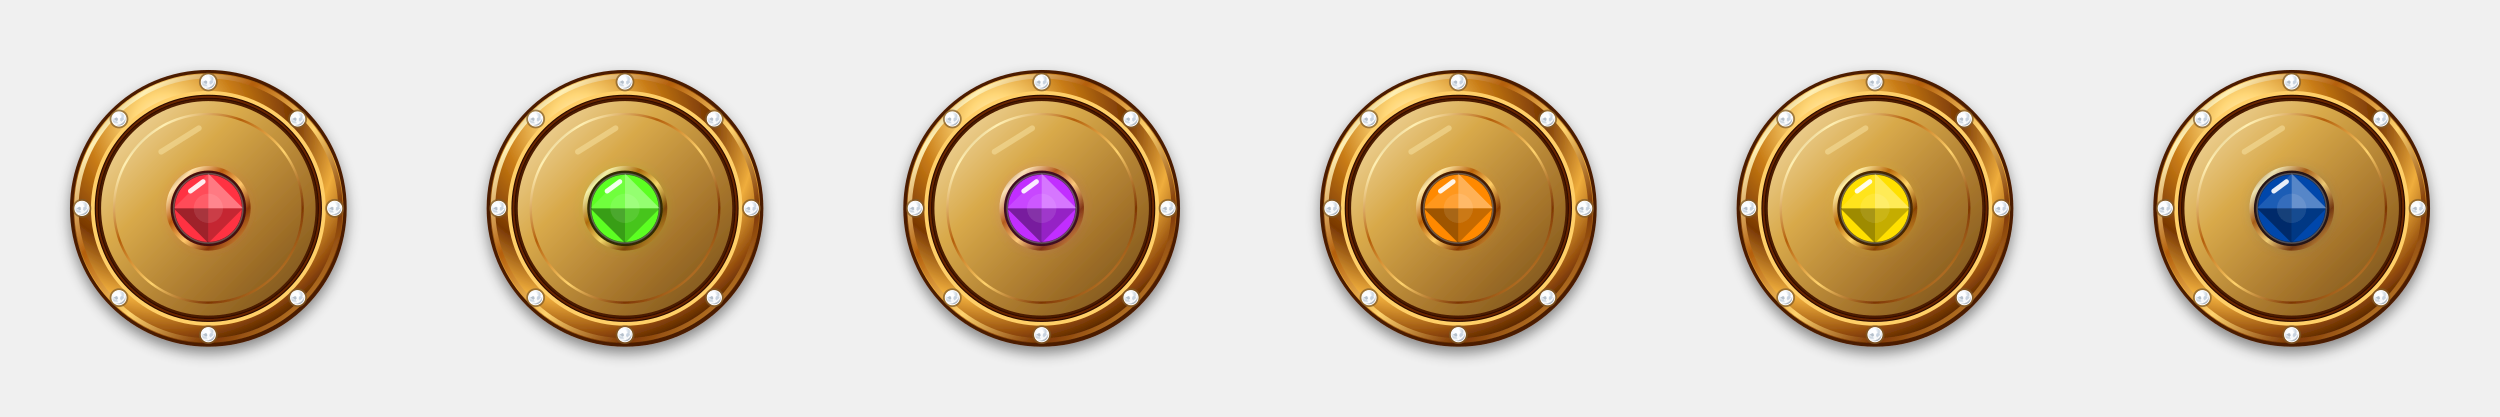
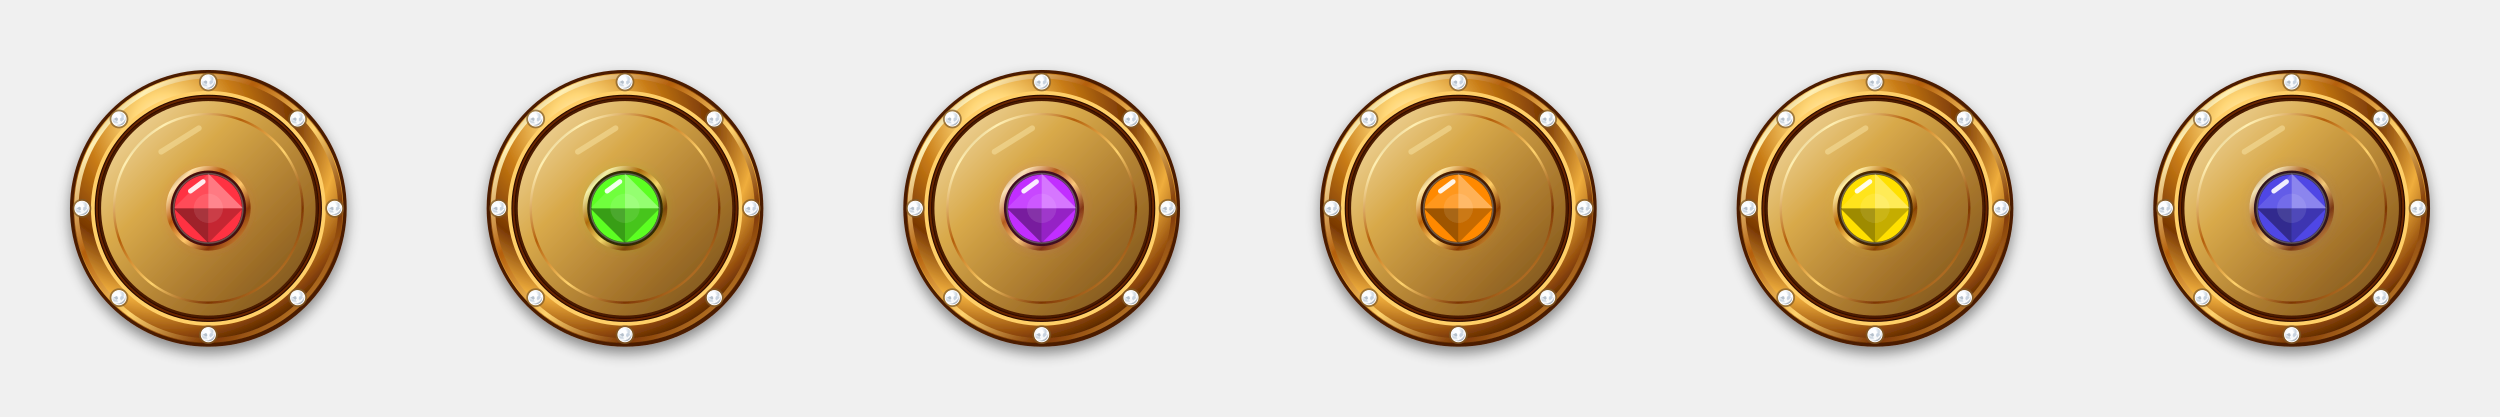
<svg xmlns="http://www.w3.org/2000/svg" xmlns:xlink="http://www.w3.org/1999/xlink" width="384" height="64" viewBox="0 0 384 64" role="img" aria-labelledby="title desc">
  <view id="sessions" viewBox="0 0 64 64" />
  <view id="consultations" viewBox="64 0 64 64" />
  <view id="content" viewBox="128 0 64 64" />
  <view id="notes" viewBox="192 0 64 64" />
  <view id="info" viewBox="256 0 64 64" />
  <view id="projects" viewBox="320 0 64 64" />
  <defs>
    <radialGradient id="gold-face" cx=".34" cy=".2" r=".84">
      <stop offset="0" stop-color="#FFF8D7" />
      <stop offset=".14" stop-color="#FFD777" />
      <stop offset=".34" stop-color="#C77A14" />
      <stop offset=".56" stop-color="#793804" />
      <stop offset=".76" stop-color="#EFAD3C" />
      <stop offset=".91" stop-color="#8E4709" />
      <stop offset="1" stop-color="#431A00" />
    </radialGradient>
    <linearGradient id="plate-face" x1="0" y1="0" x2="1" y2="1">
      <stop offset="0" stop-color="#F7E4B8" />
      <stop offset=".35" stop-color="#D8A94A" />
      <stop offset=".7" stop-color="#A3722A" />
      <stop offset="1" stop-color="#6E4A16" />
    </linearGradient>
    <linearGradient id="gold-edge" x1="0" y1="0" x2="1" y2="1">
      <stop offset="0" stop-color="#6B2C00" />
      <stop offset=".16" stop-color="#FFF0B3" />
      <stop offset=".35" stop-color="#B45F0B" />
      <stop offset=".55" stop-color="#FFD36E" />
      <stop offset=".75" stop-color="#7D3603" />
      <stop offset="1" stop-color="#F1B54A" />
    </linearGradient>
    <radialGradient id="diamond-base" cx=".32" cy=".26" r=".75">
      <stop offset="0" stop-color="#FFFFFF" />
      <stop offset=".32" stop-color="#F8FBFF" />
      <stop offset=".63" stop-color="#CBD5DF" />
      <stop offset=".82" stop-color="#FFFFFF" />
      <stop offset="1" stop-color="#929DAA" />
    </radialGradient>
    <filter id="medallion-shadow" x="-20%" y="-20%" width="140%" height="150%">
      <feGaussianBlur in="SourceAlpha" stdDeviation="1.1" result="blur" />
      <feOffset in="blur" dy="1" result="off" />
      <feComponentTransfer in="off" result="shadow">
        <feFuncA type="linear" slope=".45" />
      </feComponentTransfer>
      <feMerge>
        <feMergeNode in="shadow" />
        <feMergeNode in="SourceGraphic" />
      </feMerge>
    </filter>
    <filter id="stone-glow" x="-80%" y="-80%" width="260%" height="260%">
      <feGaussianBlur stdDeviation="1.25" />
    </filter>
    <g id="pave">
      <circle r="2" fill="#7D5A2A" opacity=".7" />
      <circle r="1.5" fill="url(#diamond-base)" stroke="#FFFFFF" stroke-width=".22" />
      <path d="M0-1.15.55-.35 0 0-.55-.35Z" fill="#FFFFFF" opacity=".95" />
      <path d="M1.15 0 .45.55 0 0 .55-.35Z" fill="#C7D2DF" opacity=".9" />
      <path d="M0 1.15-.45.42 0 0 .45.55Z" fill="#FFFFFF" opacity=".82" />
      <path d="M-1.15 0-.55-.35 0 0-.45.42Z" fill="#AEB9C5" opacity=".9" />
      <circle r=".28" fill="#FFFFFF" opacity=".9" />
    </g>
    <g id="gold-medallion">
      <g transform="translate(32 32) scale(.724138) translate(-32 -32)">
        <circle cx="32" cy="32" r="29" fill="url(#gold-face)" stroke="#4B1A00" stroke-width=".7" />
        <circle cx="32" cy="32" r="28" fill="none" stroke="url(#gold-edge)" stroke-width=".95" />
        <circle cx="32" cy="32" r="24.5" fill="#2C0A00" stroke="#FFCF68" stroke-width=".8" />
        <circle cx="32" cy="32" r="23.65" fill="none" stroke="#6A2702" stroke-width=".4" />
        <circle cx="32" cy="32" r="23" fill="url(#plate-face)" stroke="#4B1A00" stroke-width=".5" />
        <circle cx="32" cy="32" r="20" fill="none" stroke="url(#gold-edge)" stroke-width=".5" />
        <path d="M22 20 30 15" stroke="#FFF0B3" stroke-width="1.2" stroke-linecap="round" opacity=".4" />
        <use href="#pave" xlink:href="#pave" transform="translate(32 5.2)" />
        <use href="#pave" xlink:href="#pave" transform="translate(50.95 13.05)" />
        <use href="#pave" xlink:href="#pave" transform="translate(58.8 32)" />
        <use href="#pave" xlink:href="#pave" transform="translate(50.95 50.95)" />
        <use href="#pave" xlink:href="#pave" transform="translate(32 58.8)" />
        <use href="#pave" xlink:href="#pave" transform="translate(13.05 50.95)" />
        <use href="#pave" xlink:href="#pave" transform="translate(5.2 32)" />
        <use href="#pave" xlink:href="#pave" transform="translate(13.05 13.05)" />
      </g>
    </g>
    <g id="centre-stone">
      <circle cx="32" cy="32" r="6.15" fill="#2C0A00" stroke="url(#gold-edge)" stroke-width=".7" />
      <circle cx="32" cy="32" r="5.333" fill="currentColor" opacity=".38" filter="url(#stone-glow)" />
      <circle cx="32" cy="32" r="5.333" fill="currentColor" stroke="#160800" stroke-opacity=".7" stroke-width=".35" />
      <path d="M32 26.667 37.333 32 32 32Z" fill="#FFFFFF" opacity=".34" />
      <path d="M37.333 32 32 37.333 32 32Z" fill="#000000" opacity=".23" />
      <path d="M32 37.333 26.667 32 32 32Z" fill="#000000" opacity=".38" />
      <path d="M26.667 32 32 26.667 32 32Z" fill="#FFFFFF" opacity=".12" />
      <circle cx="32" cy="32" r="2.25" fill="#FFFFFF" opacity=".1" />
      <path d="M29.25 29.35 31.2 27.9" stroke="#FFFFFF" stroke-width=".75" stroke-linecap="round" opacity=".9" />
      <circle cx="32" cy="32" r="5.333" fill="none" stroke="#FFFFFF" stroke-opacity=".25" stroke-width=".25" />
    </g>
  </defs>
  <g id="sessions-icon" color="#FF3342" filter="url(#medallion-shadow)">
    <use href="#gold-medallion" xlink:href="#gold-medallion" />
    <use href="#centre-stone" xlink:href="#centre-stone" />
  </g>
  <g id="consultations-icon" color="#5CFF24" transform="translate(64 0)" filter="url(#medallion-shadow)">
    <use href="#gold-medallion" xlink:href="#gold-medallion" />
    <use href="#centre-stone" xlink:href="#centre-stone" />
  </g>
  <g id="content-icon" color="#C12FFF" transform="translate(128 0)" filter="url(#medallion-shadow)">
    <use href="#gold-medallion" xlink:href="#gold-medallion" />
    <use href="#centre-stone" xlink:href="#centre-stone" />
  </g>
  <g id="notes-icon" color="#FF8900" transform="translate(192 0)" filter="url(#medallion-shadow)">
    <use href="#gold-medallion" xlink:href="#gold-medallion" />
    <use href="#centre-stone" xlink:href="#centre-stone" />
  </g>
  <g id="info-icon" color="#FFE000" transform="translate(256 0)" filter="url(#medallion-shadow)">
    <use href="#gold-medallion" xlink:href="#gold-medallion" />
    <use href="#centre-stone" xlink:href="#centre-stone" />
  </g>
-   <g id="projects-icon" color="#0047AB" transform="translate(320 0)" filter="url(#medallion-shadow)">
+   <g id="projects-icon" color="#4F46E5" transform="translate(320 0)" filter="url(#medallion-shadow)">
    <use href="#gold-medallion" xlink:href="#gold-medallion" />
    <use href="#centre-stone" xlink:href="#centre-stone" />
  </g>
</svg>
